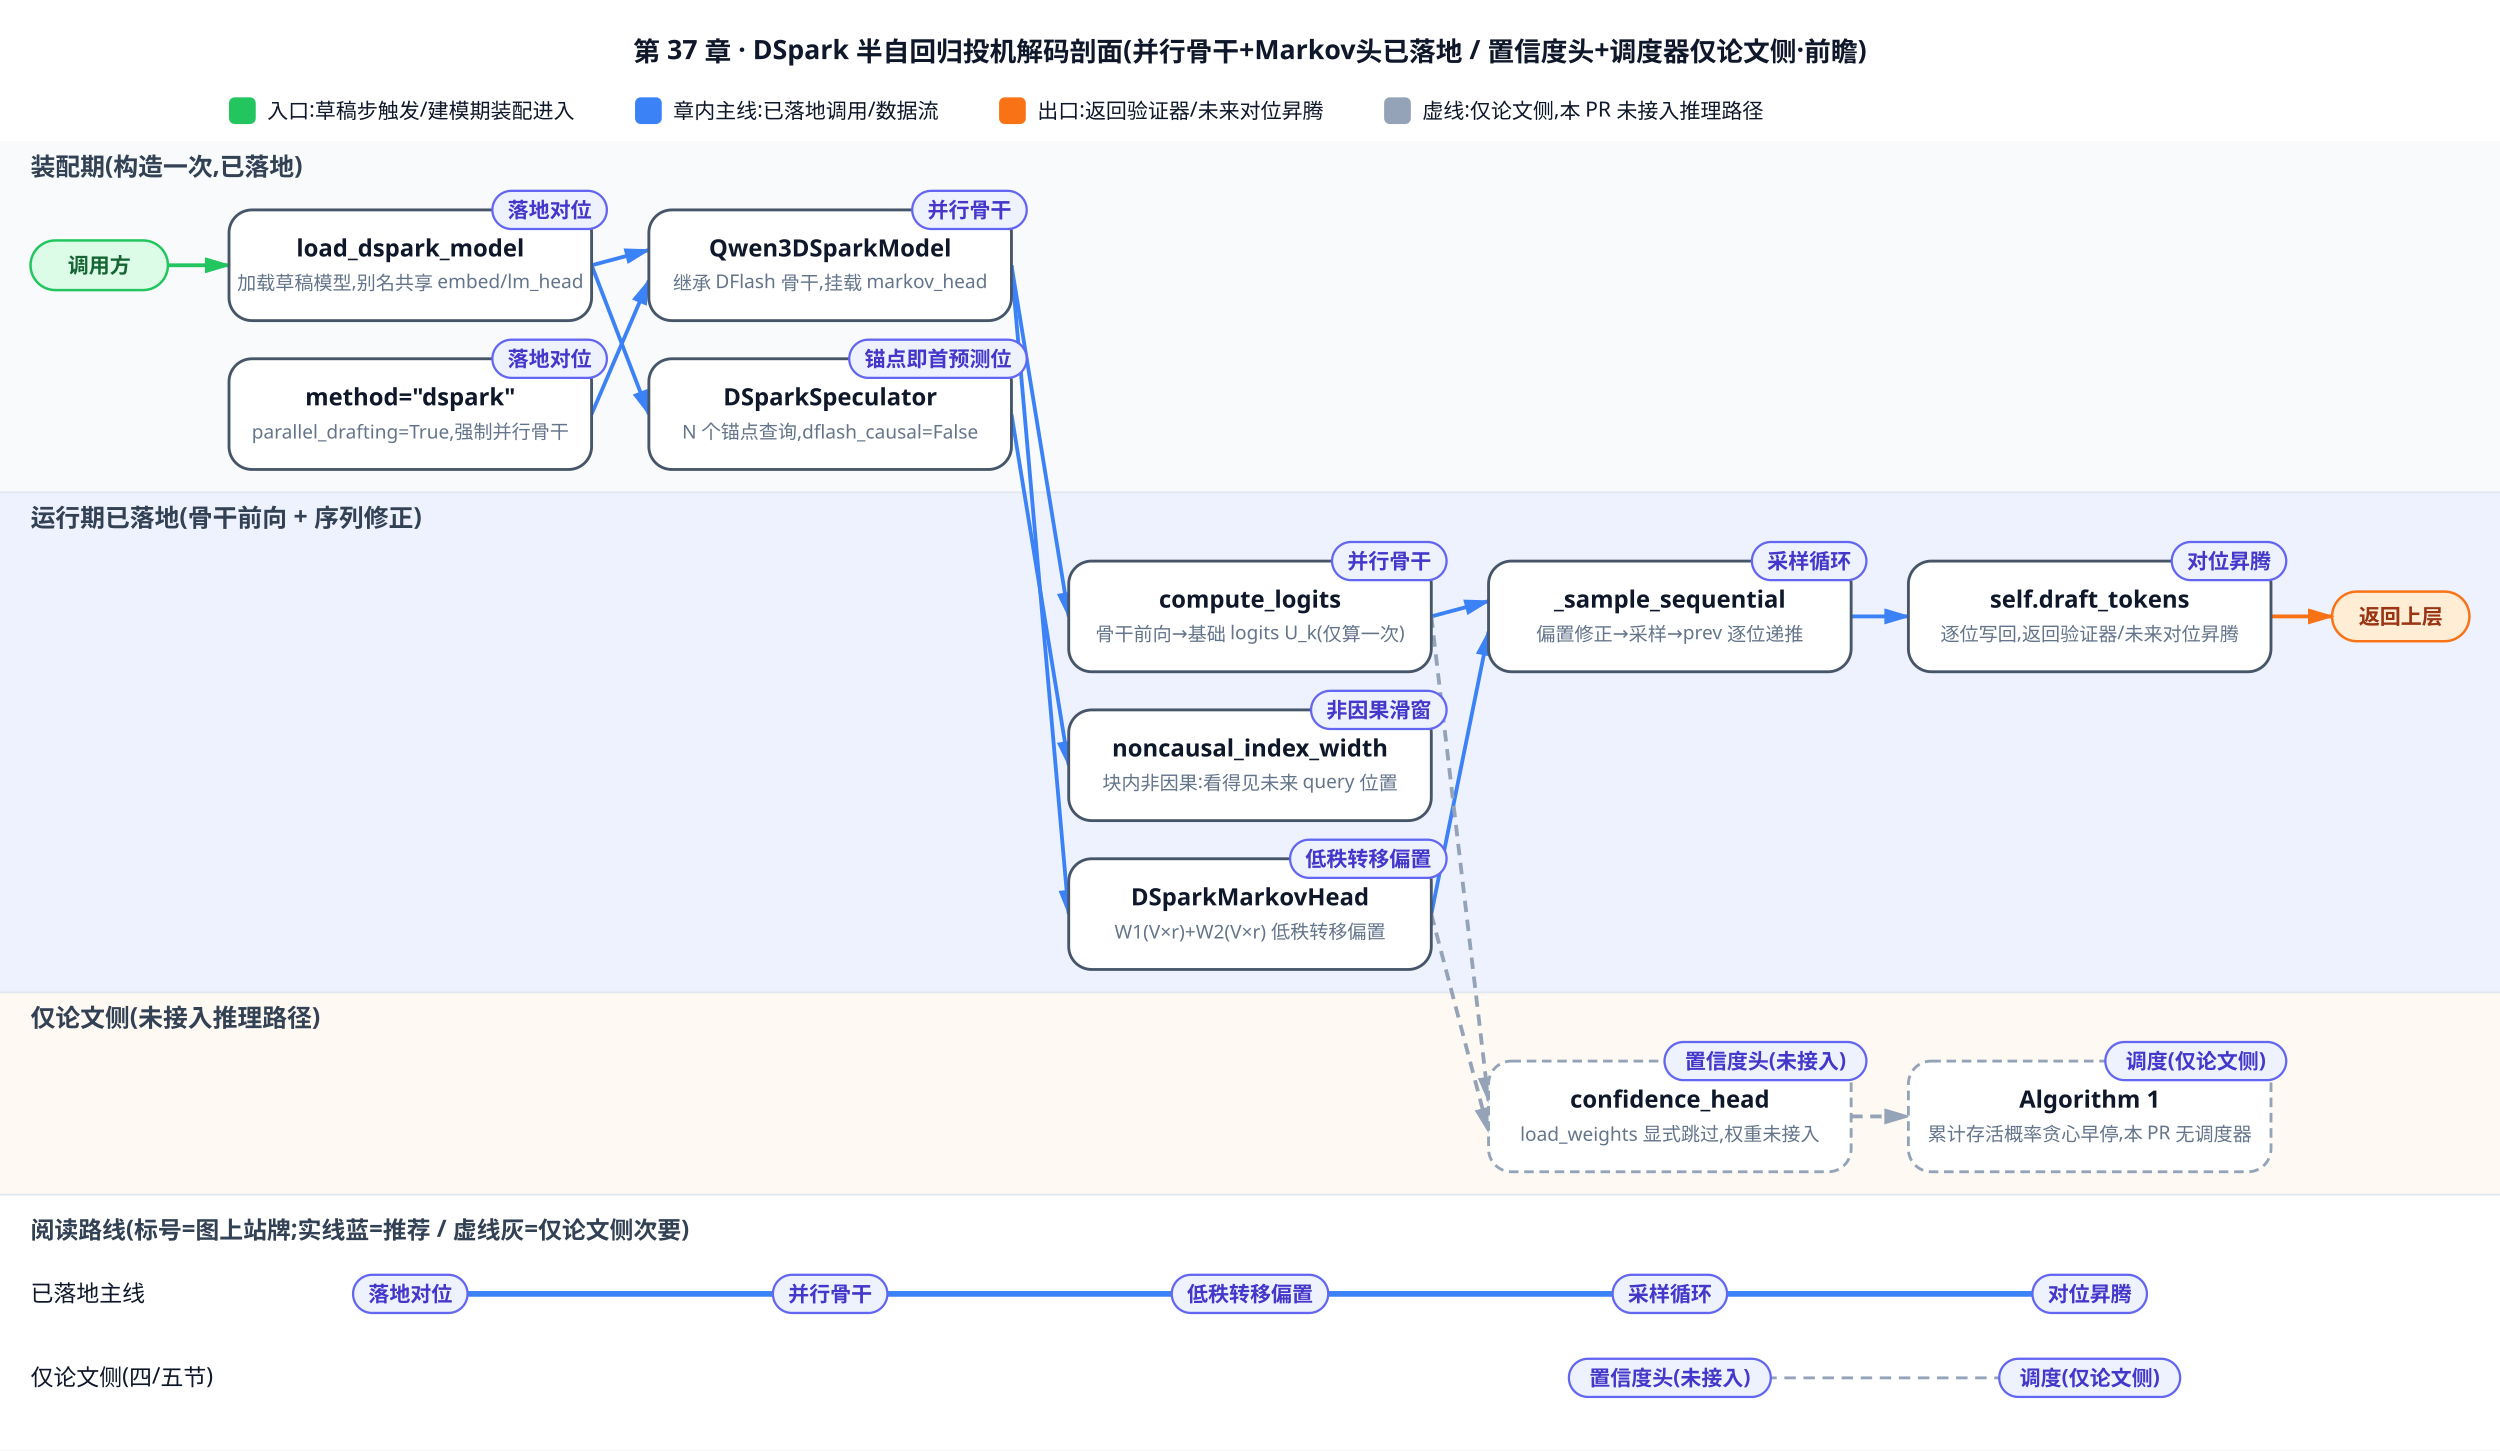
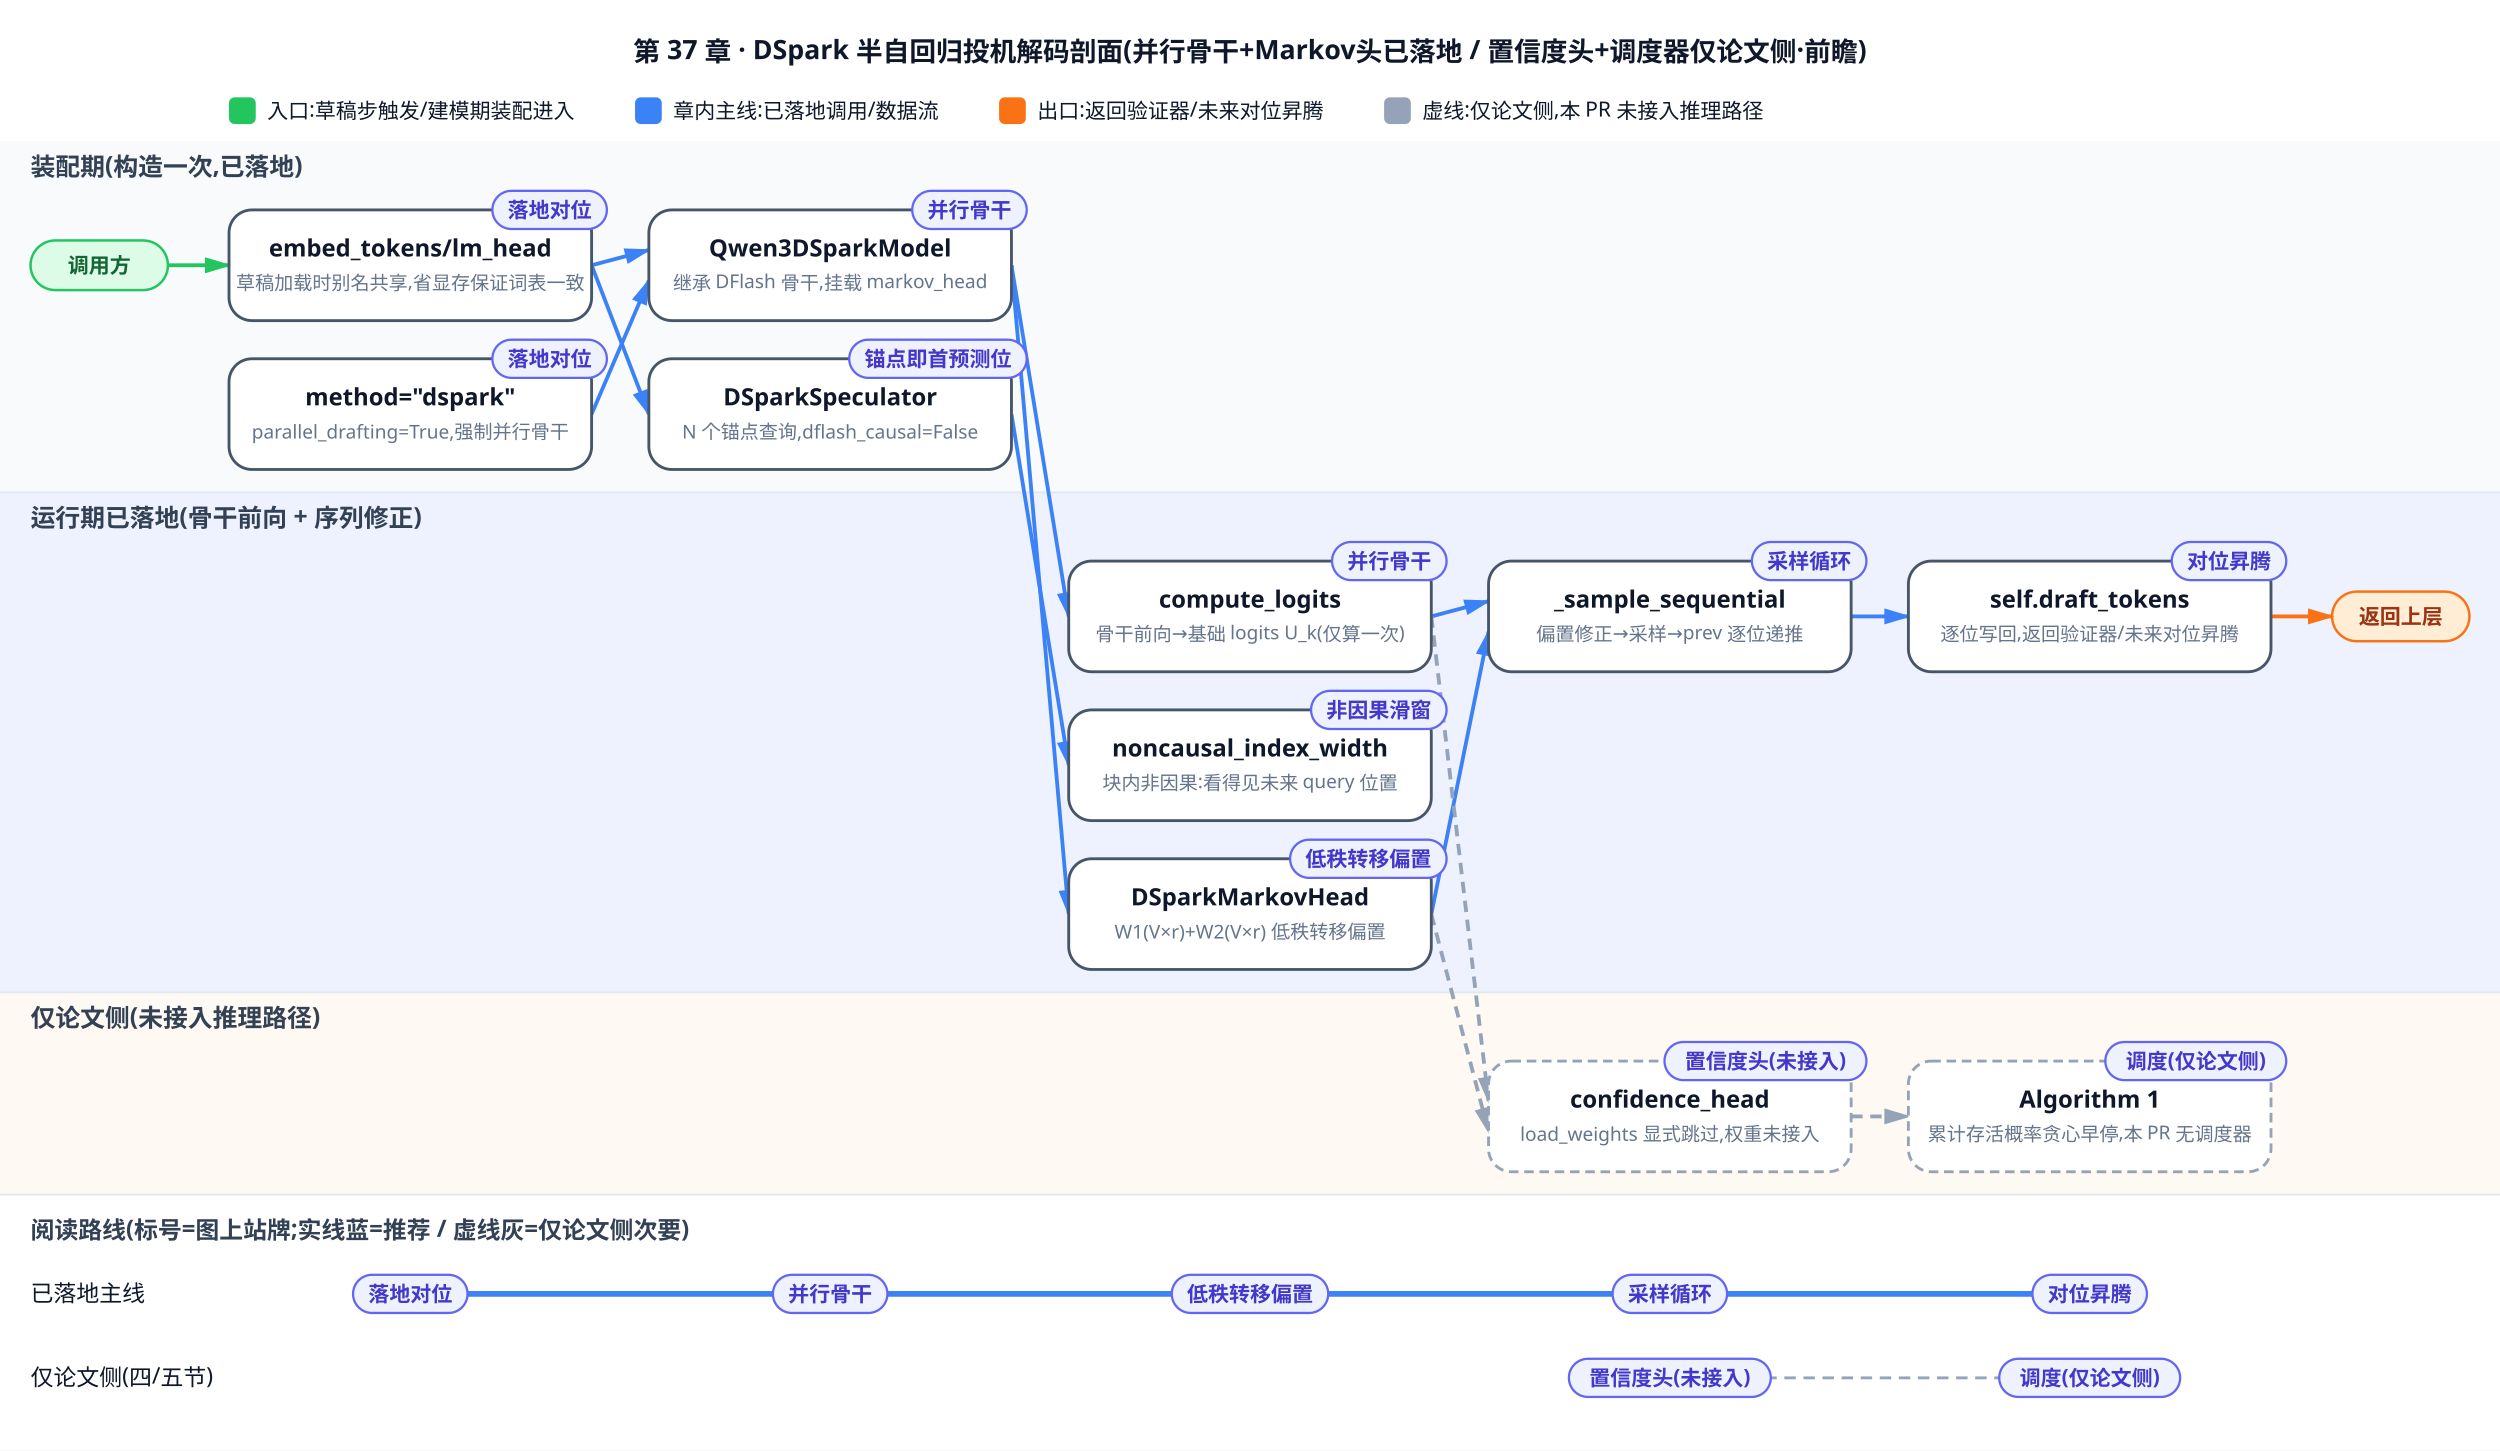
<svg xmlns="http://www.w3.org/2000/svg" viewBox="0 0 1310 760">
  <defs>
    <marker id="mEntry" viewBox="0 0 10 6" refX="9" refY="3" markerWidth="7" markerHeight="5" orient="auto">
      <path d="M0,0 L10,3 L0,6 Z" fill="#22c55e" />
    </marker>
    <marker id="mExit" viewBox="0 0 10 6" refX="9" refY="3" markerWidth="7" markerHeight="5" orient="auto">
      <path d="M0,0 L10,3 L0,6 Z" fill="#f97316" />
    </marker>
    <marker id="mMain" viewBox="0 0 10 6" refX="9" refY="3" markerWidth="7" markerHeight="5" orient="auto">
      <path d="M0,0 L10,3 L0,6 Z" fill="#3b82f6" />
    </marker>
    <marker id="mDim" viewBox="0 0 10 6" refX="9" refY="3" markerWidth="7" markerHeight="5" orient="auto">
      <path d="M0,0 L10,3 L0,6 Z" fill="#94a3b8" />
    </marker>
  </defs>
  <rect width="1310" height="760" fill="white" />
  <text x="655.0" y="32" text-anchor="middle" font-family="sans-serif" font-size="14" font-weight="bold" fill="#0f172a">第 37 章 · DSpark 半自回归投机解码剖面(并行骨干+Markov头已落地 / 置信度头+调度器仅论文侧·前瞻)</text>
  <rect x="120" y="51" width="14" height="14" rx="3" fill="#22c55e" />
  <text x="140" y="62" font-family="sans-serif" font-size="11" fill="#0f172a">入口:草稿步触发/建模期装配进入</text>
  <rect x="332.76" y="51" width="14" height="14" rx="3" fill="#3b82f6" />
  <text x="352.76" y="62" font-family="sans-serif" font-size="11" fill="#0f172a">章内主线:已落地调用/数据流</text>
  <rect x="523.52" y="51" width="14" height="14" rx="3" fill="#f97316" />
  <text x="543.52" y="62" font-family="sans-serif" font-size="11" fill="#0f172a">出口:返回验证器/未来对位昇腾</text>
  <rect x="725.28" y="51" width="14" height="14" rx="3" fill="#94a3b8" />
  <text x="745.28" y="62" font-family="sans-serif" font-size="11" fill="#0f172a">虚线:仅论文侧,本 PR 未接入推理路径</text>
  <rect x="0" y="74.0" width="1310" height="184.0" fill="#f8fafc" />
  <text x="16" y="92.0" font-family="sans-serif" font-size="13" font-weight="bold" fill="#334155">装配期(构造一次,已落地)</text>
  <rect x="0" y="258.0" width="1310" height="262.0" fill="#eef2ff" />
  <text x="16" y="276.0" font-family="sans-serif" font-size="13" font-weight="bold" fill="#334155">运行期已落地(骨干前向 + 序列修正)</text>
  <line x1="0" y1="258.0" x2="1310" y2="258.0" stroke="#e2e8f0" stroke-width="1" />
  <rect x="0" y="520.0" width="1310" height="106.0" fill="#fef9f2" />
  <text x="16" y="538.0" font-family="sans-serif" font-size="13" font-weight="bold" fill="#334155">仅论文侧(未接入推理路径)</text>
  <line x1="0" y1="520.0" x2="1310" y2="520.0" stroke="#e2e8f0" stroke-width="1" />
  <line x1="0" y1="626.0" x2="1310" y2="626.0" stroke="#e2e8f0" stroke-width="1" />
  <rect x="16" y="126.0" width="72" height="26" rx="13.0" fill="#dcfce7" stroke="#22c55e" stroke-width="1.3" />
  <text x="52.0" y="143.0" text-anchor="middle" font-family="sans-serif" font-size="11" font-weight="bold" fill="#166534">调用方</text>
  <line x1="88" y1="139.0" x2="120.0" y2="139.0" stroke="#22c55e" stroke-width="2" marker-end="url(#mEntry)" />
  <rect x="1222.0" y="310.0" width="72" height="26" rx="13.0" fill="#ffedd5" stroke="#f97316" stroke-width="1.3" />
  <text x="1258.0" y="327.0" text-anchor="middle" font-family="sans-serif" font-size="11" font-weight="bold" fill="#9a3412">返回上层</text>
  <line x1="1190.0" y1="323.0" x2="1222.0" y2="323.0" stroke="#f97316" stroke-width="2" marker-end="url(#mExit)" />
  <line x1="310.0" y1="139.0" x2="340.0" y2="131.0" stroke="#3b82f6" stroke-width="2" marker-end="url(#mMain)" />
  <line x1="310.0" y1="217.0" x2="340.0" y2="147.0" stroke="#3b82f6" stroke-width="2" marker-end="url(#mMain)" />
  <line x1="310.0" y1="139.0" x2="340.0" y2="217.0" stroke="#3b82f6" stroke-width="2" marker-end="url(#mMain)" />
  <line x1="530.0" y1="139.0" x2="560.0" y2="323.0" stroke="#3b82f6" stroke-width="2" marker-end="url(#mMain)" />
  <line x1="530.0" y1="217.0" x2="560.0" y2="401.0" stroke="#3b82f6" stroke-width="2" marker-end="url(#mMain)" />
  <line x1="530.0" y1="139.0" x2="560.0" y2="479.0" stroke="#3b82f6" stroke-width="2" marker-end="url(#mMain)" />
  <line x1="750.0" y1="323.0" x2="780.0" y2="315.0" stroke="#3b82f6" stroke-width="2" marker-end="url(#mMain)" />
  <line x1="750.0" y1="479.0" x2="780.0" y2="331.0" stroke="#3b82f6" stroke-width="2" marker-end="url(#mMain)" />
  <line x1="750.0" y1="323.0" x2="780.0" y2="577.0" stroke="#94a3b8" stroke-width="2" marker-end="url(#mDim)" stroke-dasharray="6,4" />
  <line x1="750.0" y1="479.0" x2="780.0" y2="593.0" stroke="#94a3b8" stroke-width="2" marker-end="url(#mDim)" stroke-dasharray="6,4" />
  <line x1="970.0" y1="585.0" x2="1000.0" y2="585.0" stroke="#94a3b8" stroke-width="2" marker-end="url(#mDim)" stroke-dasharray="6,4" />
  <line x1="970.0" y1="323.0" x2="1000.0" y2="323.0" stroke="#3b82f6" stroke-width="2" marker-end="url(#mMain)" />
  <rect x="120.0" y="110.0" width="190" height="58" rx="12" fill="#ffffff" stroke="#475569" stroke-width="1.5" />
-   <text x="215.0" y="134.4" text-anchor="middle" font-family="sans-serif" font-size="12.5" font-weight="bold" fill="#0f172a">load_dspark_model</text>
-   <text x="215.0" y="151.8" text-anchor="middle" font-family="sans-serif" font-size="10" fill="#64748b">加载草稿模型,别名共享 embed/lm_head</text>
+   <text x="215.0" y="134.4" text-anchor="middle" font-family="sans-serif" font-size="12.5" font-weight="bold" fill="#0f172a">embed_tokens/lm_head</text>
+   <text x="215.0" y="151.8" text-anchor="middle" font-family="sans-serif" font-size="10" fill="#64748b">草稿加载时别名共享,省显存保证词表一致</text>
  <rect x="258.0" y="100.0" width="60.0" height="20" rx="10.0" fill="#eef2ff" stroke="#6366f1" stroke-width="1.2" />
  <text x="288.0" y="114.0" text-anchor="middle" font-family="sans-serif" font-size="11" font-weight="bold" fill="#4338ca">落地对位</text>
  <rect x="120.0" y="188.0" width="190" height="58" rx="12" fill="#ffffff" stroke="#475569" stroke-width="1.5" />
  <text x="215.0" y="212.4" text-anchor="middle" font-family="sans-serif" font-size="12.5" font-weight="bold" fill="#0f172a">method="dspark"</text>
  <text x="215.0" y="229.8" text-anchor="middle" font-family="sans-serif" font-size="10" fill="#64748b">parallel_drafting=True,强制并行骨干</text>
  <rect x="258.0" y="178.0" width="60.0" height="20" rx="10.0" fill="#eef2ff" stroke="#6366f1" stroke-width="1.2" />
  <text x="288.0" y="192.0" text-anchor="middle" font-family="sans-serif" font-size="11" font-weight="bold" fill="#4338ca">落地对位</text>
  <rect x="340.0" y="110.0" width="190" height="58" rx="12" fill="#ffffff" stroke="#475569" stroke-width="1.5" />
  <text x="435.0" y="134.4" text-anchor="middle" font-family="sans-serif" font-size="12.5" font-weight="bold" fill="#0f172a">Qwen3DSparkModel</text>
  <text x="435.0" y="151.8" text-anchor="middle" font-family="sans-serif" font-size="10" fill="#64748b">继承 DFlash 骨干,挂载 markov_head</text>
  <rect x="478.0" y="100.0" width="60.0" height="20" rx="10.0" fill="#eef2ff" stroke="#6366f1" stroke-width="1.2" />
  <text x="508.0" y="114.0" text-anchor="middle" font-family="sans-serif" font-size="11" font-weight="bold" fill="#4338ca">并行骨干</text>
  <rect x="340.0" y="188.0" width="190" height="58" rx="12" fill="#ffffff" stroke="#475569" stroke-width="1.5" />
  <text x="435.0" y="212.4" text-anchor="middle" font-family="sans-serif" font-size="12.5" font-weight="bold" fill="#0f172a">DSparkSpeculator</text>
  <text x="435.0" y="229.8" text-anchor="middle" font-family="sans-serif" font-size="10" fill="#64748b">N 个锚点查询,dflash_causal=False</text>
  <rect x="445.0" y="178.0" width="93.0" height="20" rx="10.0" fill="#eef2ff" stroke="#6366f1" stroke-width="1.2" />
  <text x="491.5" y="192.0" text-anchor="middle" font-family="sans-serif" font-size="11" font-weight="bold" fill="#4338ca">锚点即首预测位</text>
  <rect x="560.0" y="294.0" width="190" height="58" rx="12" fill="#ffffff" stroke="#475569" stroke-width="1.5" />
  <text x="655.0" y="318.4" text-anchor="middle" font-family="sans-serif" font-size="12.5" font-weight="bold" fill="#0f172a">compute_logits</text>
  <text x="655.0" y="335.8" text-anchor="middle" font-family="sans-serif" font-size="10" fill="#64748b">骨干前向→基础 logits U_k(仅算一次)</text>
  <rect x="698.0" y="284.0" width="60.0" height="20" rx="10.0" fill="#eef2ff" stroke="#6366f1" stroke-width="1.2" />
  <text x="728.0" y="298.0" text-anchor="middle" font-family="sans-serif" font-size="11" font-weight="bold" fill="#4338ca">并行骨干</text>
  <rect x="560.0" y="372.0" width="190" height="58" rx="12" fill="#ffffff" stroke="#475569" stroke-width="1.5" />
  <text x="655.0" y="396.4" text-anchor="middle" font-family="sans-serif" font-size="12.5" font-weight="bold" fill="#0f172a">noncausal_index_width</text>
  <text x="655.0" y="413.8" text-anchor="middle" font-family="sans-serif" font-size="10" fill="#64748b">块内非因果:看得见未来 query 位置</text>
  <rect x="687.0" y="362.0" width="71.0" height="20" rx="10.0" fill="#eef2ff" stroke="#6366f1" stroke-width="1.2" />
  <text x="722.5" y="376.0" text-anchor="middle" font-family="sans-serif" font-size="11" font-weight="bold" fill="#4338ca">非因果滑窗</text>
  <rect x="560.0" y="450.0" width="190" height="58" rx="12" fill="#ffffff" stroke="#475569" stroke-width="1.5" />
  <text x="655.0" y="474.4" text-anchor="middle" font-family="sans-serif" font-size="12.5" font-weight="bold" fill="#0f172a">DSparkMarkovHead</text>
  <text x="655.0" y="491.8" text-anchor="middle" font-family="sans-serif" font-size="10" fill="#64748b">W1(V×r)+W2(V×r) 低秩转移偏置</text>
  <rect x="676.0" y="440.0" width="82.0" height="20" rx="10.0" fill="#eef2ff" stroke="#6366f1" stroke-width="1.2" />
  <text x="717.0" y="454.0" text-anchor="middle" font-family="sans-serif" font-size="11" font-weight="bold" fill="#4338ca">低秩转移偏置</text>
  <rect x="780.0" y="294.0" width="190" height="58" rx="12" fill="#ffffff" stroke="#475569" stroke-width="1.5" />
  <text x="875.0" y="318.4" text-anchor="middle" font-family="sans-serif" font-size="12.5" font-weight="bold" fill="#0f172a">_sample_sequential</text>
  <text x="875.0" y="335.8" text-anchor="middle" font-family="sans-serif" font-size="10" fill="#64748b">偏置修正→采样→prev 逐位递推</text>
  <rect x="918.0" y="284.0" width="60.0" height="20" rx="10.0" fill="#eef2ff" stroke="#6366f1" stroke-width="1.2" />
  <text x="948.0" y="298.0" text-anchor="middle" font-family="sans-serif" font-size="11" font-weight="bold" fill="#4338ca">采样循环</text>
  <rect x="780.0" y="556.0" width="190" height="58" rx="12" fill="#ffffff" stroke="#94a3b8" stroke-width="1.5" stroke-dasharray="5,3" />
  <text x="875.0" y="580.4" text-anchor="middle" font-family="sans-serif" font-size="12.5" font-weight="bold" fill="#0f172a">confidence_head</text>
  <text x="875.0" y="597.8" text-anchor="middle" font-family="sans-serif" font-size="10" fill="#64748b">load_weights 显式跳过,权重未接入</text>
  <rect x="872.2" y="546.0" width="105.8" height="20" rx="10.0" fill="#eef2ff" stroke="#6366f1" stroke-width="1.2" />
  <text x="925.1" y="560.0" text-anchor="middle" font-family="sans-serif" font-size="11" font-weight="bold" fill="#4338ca">置信度头(未接入)</text>
  <rect x="1000.0" y="294.0" width="190" height="58" rx="12" fill="#ffffff" stroke="#475569" stroke-width="1.5" />
  <text x="1095.0" y="318.4" text-anchor="middle" font-family="sans-serif" font-size="12.5" font-weight="bold" fill="#0f172a">self.draft_tokens</text>
  <text x="1095.0" y="335.8" text-anchor="middle" font-family="sans-serif" font-size="10" fill="#64748b">逐位写回,返回验证器/未来对位昇腾</text>
  <rect x="1138.0" y="284.0" width="60.0" height="20" rx="10.0" fill="#eef2ff" stroke="#6366f1" stroke-width="1.2" />
  <text x="1168.0" y="298.0" text-anchor="middle" font-family="sans-serif" font-size="11" font-weight="bold" fill="#4338ca">对位昇腾</text>
  <rect x="1000.0" y="556.0" width="190" height="58" rx="12" fill="#ffffff" stroke="#94a3b8" stroke-width="1.5" stroke-dasharray="5,3" />
  <text x="1095.0" y="580.4" text-anchor="middle" font-family="sans-serif" font-size="12.5" font-weight="bold" fill="#0f172a">Algorithm 1</text>
  <text x="1095.0" y="597.8" text-anchor="middle" font-family="sans-serif" font-size="10" fill="#64748b">累计存活概率贪心早停,本 PR 无调度器</text>
  <rect x="1103.2" y="546.0" width="94.8" height="20" rx="10.0" fill="#eef2ff" stroke="#6366f1" stroke-width="1.2" />
  <text x="1150.6" y="560.0" text-anchor="middle" font-family="sans-serif" font-size="11" font-weight="bold" fill="#4338ca">调度(仅论文侧)</text>
  <text x="16" y="649.0" font-family="sans-serif" font-size="12.5" font-weight="bold" fill="#334155">阅读路线(标号=图上站牌;实线蓝=推荐 / 虚线灰=仅论文侧次要)</text>
  <text x="16" y="682.0" font-family="sans-serif" font-size="12" fill="#0f172a">已落地主线</text>
  <line x1="215.0" y1="678.0" x2="1095.0" y2="678.0" stroke="#3b82f6" stroke-width="3" />
  <rect x="185.0" y="668.0" width="60.0" height="20" rx="10.0" fill="#eef2ff" stroke="#6366f1" stroke-width="1.2" />
  <text x="215.0" y="682.0" text-anchor="middle" font-family="sans-serif" font-size="11" font-weight="bold" fill="#4338ca">落地对位</text>
  <rect x="405.0" y="668.0" width="60.0" height="20" rx="10.0" fill="#eef2ff" stroke="#6366f1" stroke-width="1.2" />
  <text x="435.0" y="682.0" text-anchor="middle" font-family="sans-serif" font-size="11" font-weight="bold" fill="#4338ca">并行骨干</text>
  <rect x="614.0" y="668.0" width="82.0" height="20" rx="10.0" fill="#eef2ff" stroke="#6366f1" stroke-width="1.2" />
  <text x="655.0" y="682.0" text-anchor="middle" font-family="sans-serif" font-size="11" font-weight="bold" fill="#4338ca">低秩转移偏置</text>
  <rect x="845.0" y="668.0" width="60.0" height="20" rx="10.0" fill="#eef2ff" stroke="#6366f1" stroke-width="1.2" />
  <text x="875.0" y="682.0" text-anchor="middle" font-family="sans-serif" font-size="11" font-weight="bold" fill="#4338ca">采样循环</text>
  <rect x="1065.0" y="668.0" width="60.0" height="20" rx="10.0" fill="#eef2ff" stroke="#6366f1" stroke-width="1.2" />
  <text x="1095.0" y="682.0" text-anchor="middle" font-family="sans-serif" font-size="11" font-weight="bold" fill="#4338ca">对位昇腾</text>
  <text x="16" y="726.0" font-family="sans-serif" font-size="12" fill="#0f172a">仅论文侧(四/五节)</text>
  <line x1="875.0" y1="722.0" x2="1095.0" y2="722.0" stroke="#94a3b8" stroke-width="1.5" stroke-dasharray="6,4" />
  <rect x="822.1" y="712.0" width="105.8" height="20" rx="10.0" fill="#eef2ff" stroke="#6366f1" stroke-width="1.2" />
  <text x="875.0" y="726.0" text-anchor="middle" font-family="sans-serif" font-size="11" font-weight="bold" fill="#4338ca">置信度头(未接入)</text>
  <rect x="1047.6" y="712.0" width="94.8" height="20" rx="10.0" fill="#eef2ff" stroke="#6366f1" stroke-width="1.2" />
  <text x="1095.0" y="726.0" text-anchor="middle" font-family="sans-serif" font-size="11" font-weight="bold" fill="#4338ca">调度(仅论文侧)</text>
</svg>
